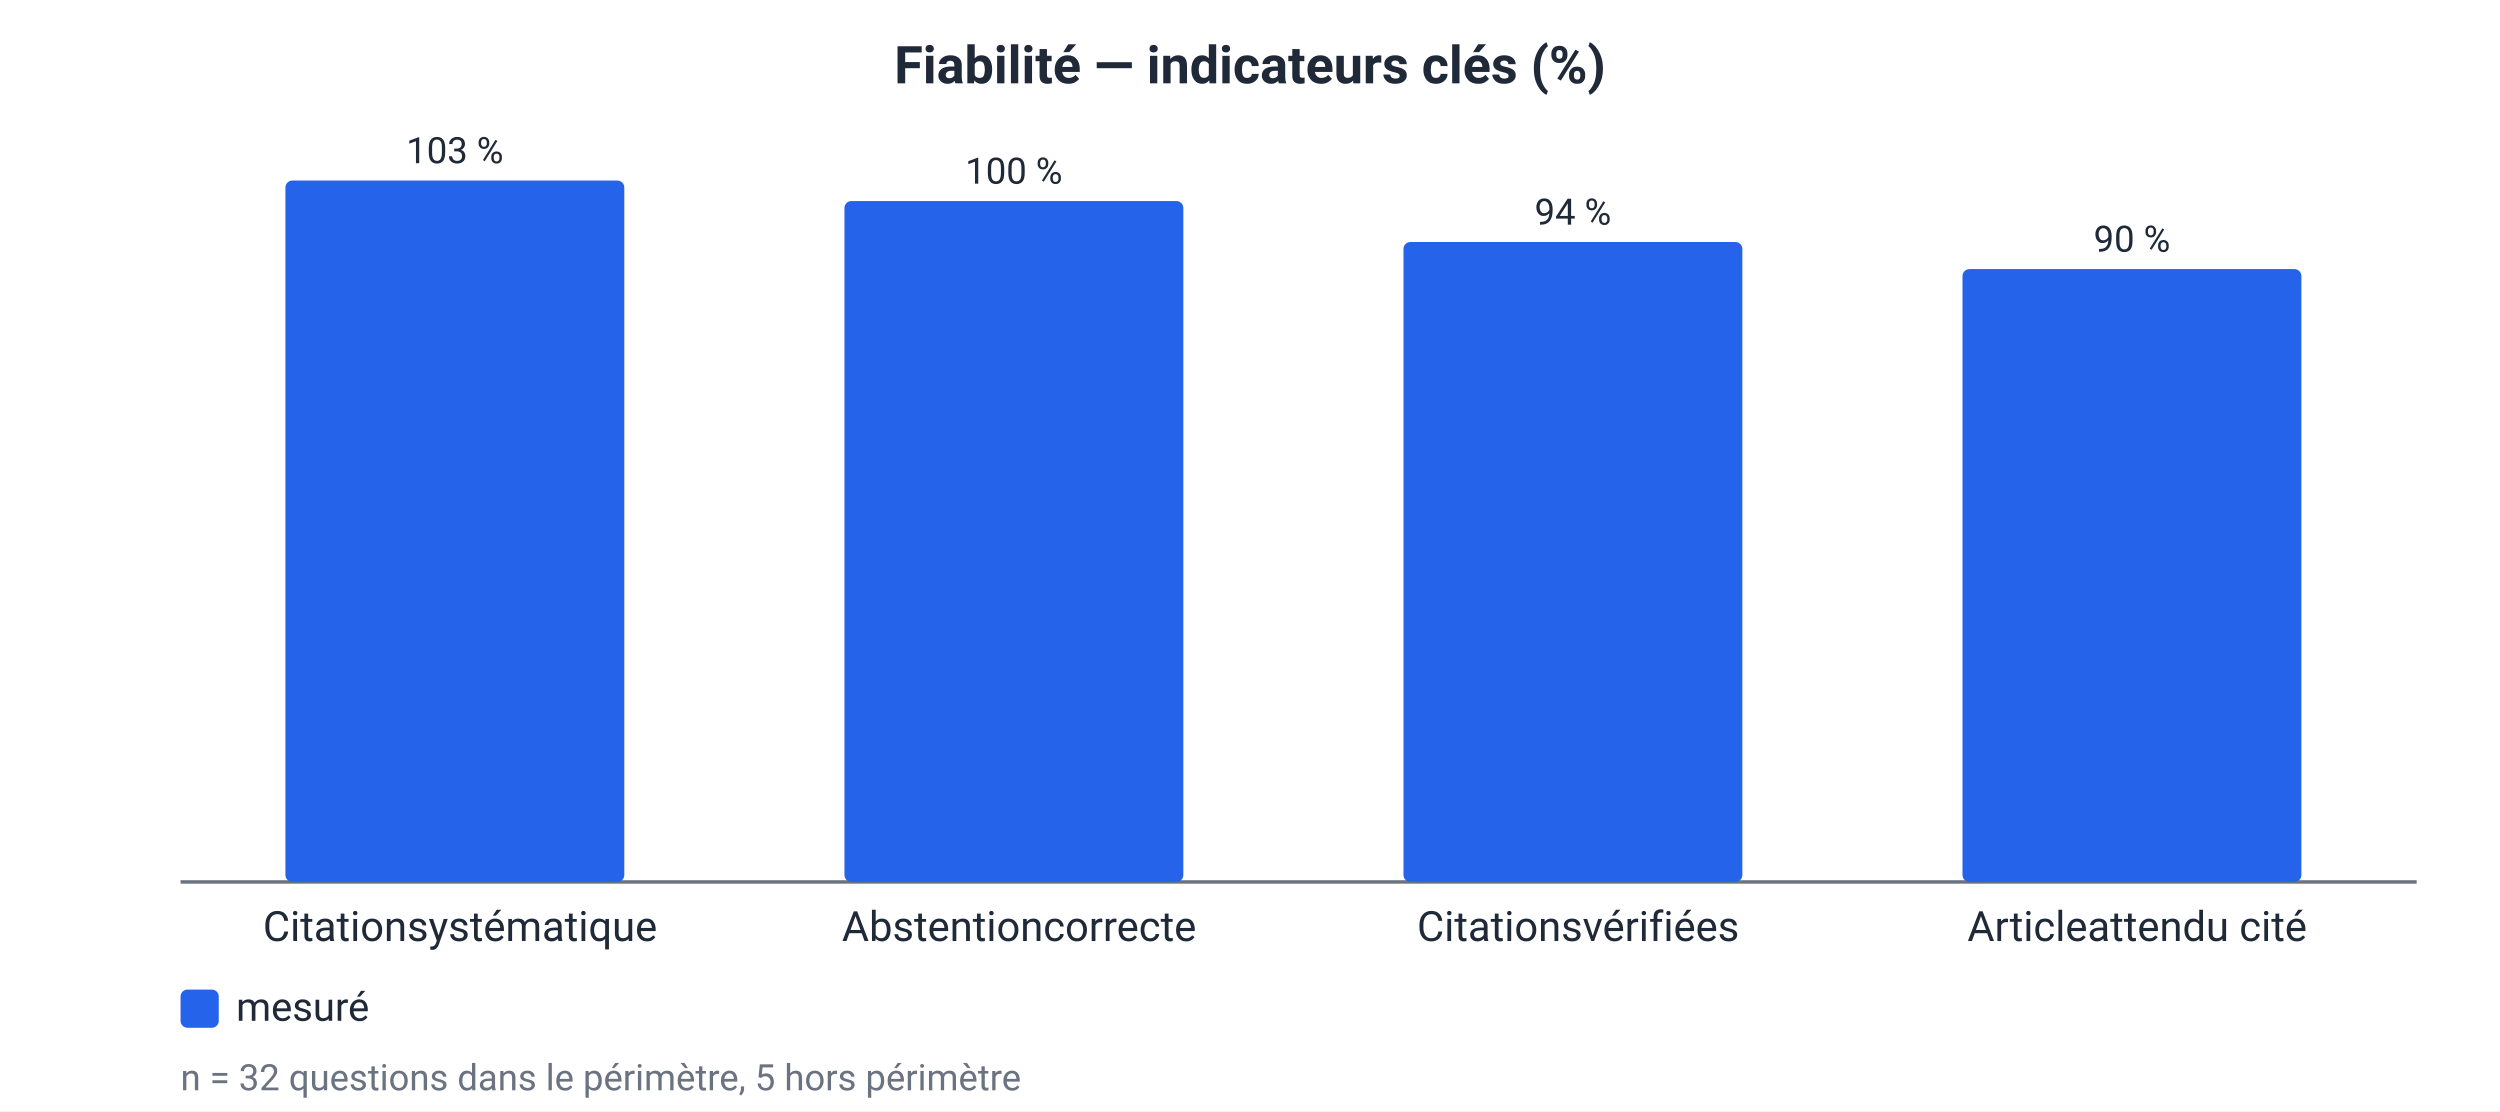
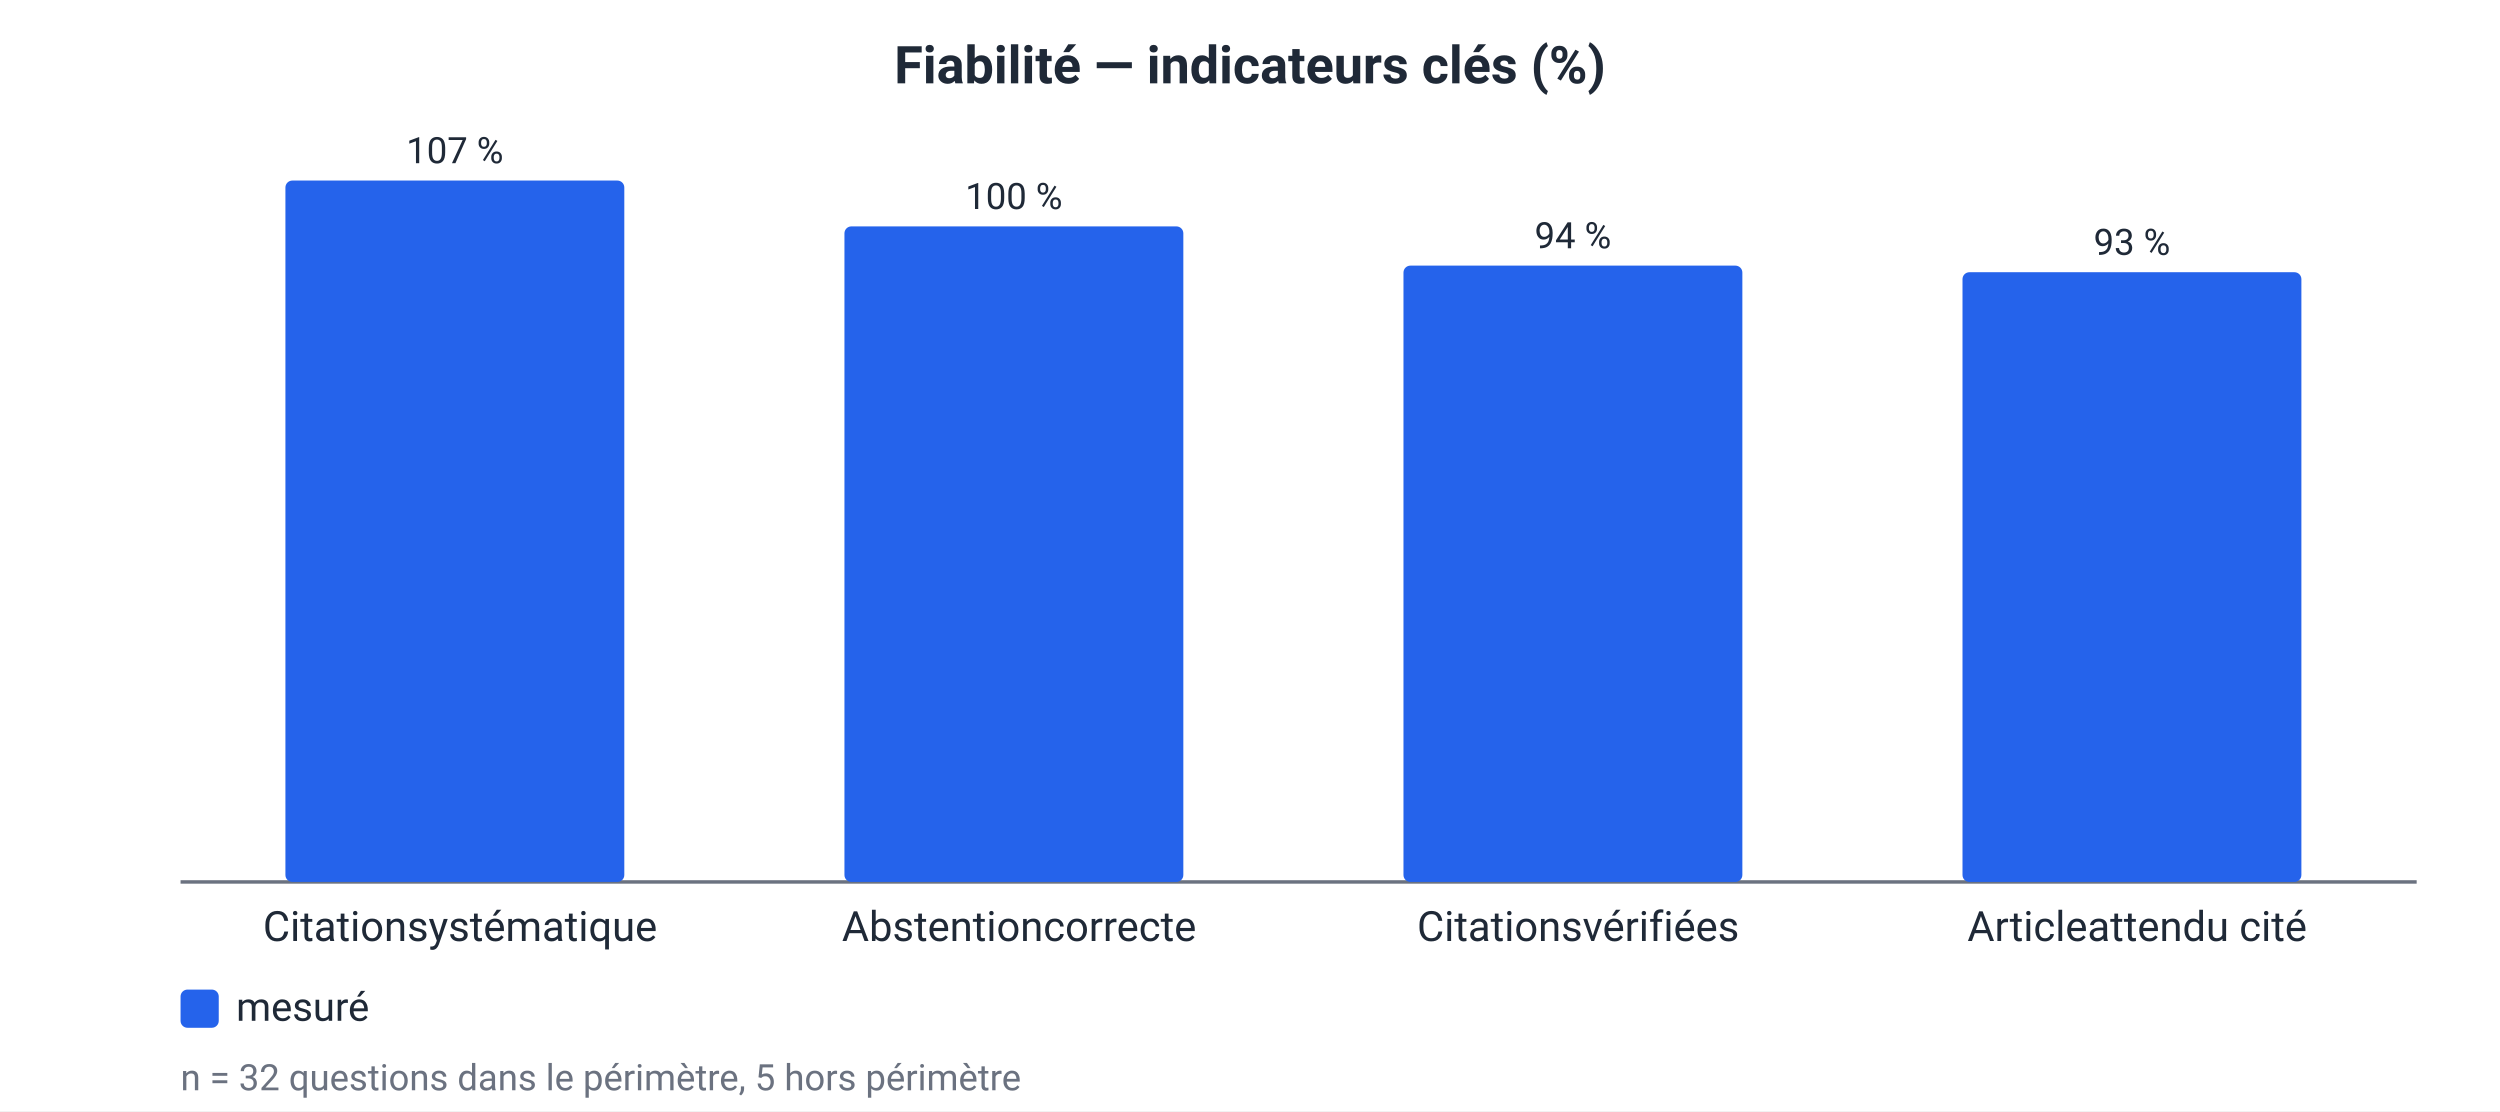
<svg xmlns="http://www.w3.org/2000/svg" width="720" height="320" viewBox="0 0 720 320">
  <rect width="720" height="320" fill="white" />
  <text x="360.0" y="24" text-anchor="middle" font-family="-apple-system,Segoe UI,Roboto,Helvetica,Arial,sans-serif" font-size="15" font-weight="600" fill="#1f2937">Fiabilité — indicateurs clés (%)</text>
  <line x1="52" y1="254" x2="696" y2="254" stroke="#6b7280" stroke-width="1" />
  <rect x="82.2" y="52.0" width="97.6" height="202.0" fill="#2563eb" rx="2" />
-   <text x="131.0" y="47.0" text-anchor="middle" font-family="-apple-system,Segoe UI,Roboto,Helvetica,Arial,sans-serif" font-size="10.5" fill="#1f2937">103 %</text>
+   <text x="131.0" y="47.0" text-anchor="middle" font-family="-apple-system,Segoe UI,Roboto,Helvetica,Arial,sans-serif" font-size="10.5" fill="#1f2937">107 %</text>
  <text x="132.5" y="271" text-anchor="middle" font-family="-apple-system,Segoe UI,Roboto,Helvetica,Arial,sans-serif" font-size="12" fill="#1f2937">Citation
systématique</text>
-   <rect x="243.2" y="57.9" width="97.6" height="196.1" fill="#2563eb" rx="2" />
-   <text x="292.0" y="52.9" text-anchor="middle" font-family="-apple-system,Segoe UI,Roboto,Helvetica,Arial,sans-serif" font-size="10.5" fill="#1f2937">100 %</text>
+   <rect x="243.2" y="65.2" width="97.6" height="188.8" fill="#2563eb" rx="2" />
+   <text x="292.0" y="60.2" text-anchor="middle" font-family="-apple-system,Segoe UI,Roboto,Helvetica,Arial,sans-serif" font-size="10.5" fill="#1f2937">100 %</text>
  <text x="293.5" y="271" text-anchor="middle" font-family="-apple-system,Segoe UI,Roboto,Helvetica,Arial,sans-serif" font-size="12" fill="#1f2937">Abstention
correcte</text>
-   <rect x="404.2" y="69.7" width="97.6" height="184.3" fill="#2563eb" rx="2" />
-   <text x="453.0" y="64.7" text-anchor="middle" font-family="-apple-system,Segoe UI,Roboto,Helvetica,Arial,sans-serif" font-size="10.5" fill="#1f2937">94 %</text>
+   <rect x="404.2" y="76.5" width="97.6" height="177.5" fill="#2563eb" rx="2" />
+   <text x="453.0" y="71.5" text-anchor="middle" font-family="-apple-system,Segoe UI,Roboto,Helvetica,Arial,sans-serif" font-size="10.5" fill="#1f2937">94 %</text>
  <text x="454.5" y="271" text-anchor="middle" font-family="-apple-system,Segoe UI,Roboto,Helvetica,Arial,sans-serif" font-size="12" fill="#1f2937">Citations
vérifiées</text>
-   <rect x="565.2" y="77.5" width="97.6" height="176.5" fill="#2563eb" rx="2" />
-   <text x="614.0" y="72.5" text-anchor="middle" font-family="-apple-system,Segoe UI,Roboto,Helvetica,Arial,sans-serif" font-size="10.5" fill="#1f2937">90 %</text>
+   <rect x="565.2" y="78.4" width="97.6" height="175.6" fill="#2563eb" rx="2" />
+   <text x="614.0" y="73.4" text-anchor="middle" font-family="-apple-system,Segoe UI,Roboto,Helvetica,Arial,sans-serif" font-size="10.5" fill="#1f2937">93 %</text>
  <text x="615.5" y="271" text-anchor="middle" font-family="-apple-system,Segoe UI,Roboto,Helvetica,Arial,sans-serif" font-size="12" fill="#1f2937">Article
attendu cité</text>
  <rect x="52" y="285" width="11" height="11" fill="#2563eb" rx="2" />
  <text x="68" y="294" font-family="-apple-system,Segoe UI,Roboto,Helvetica,Arial,sans-serif" font-size="11.5" fill="#1f2937">mesuré</text>
  <text x="52" y="314" font-family="-apple-system,Segoe UI,Roboto,Helvetica,Arial,sans-serif" font-size="10.5" fill="#6b7280">n = 32 questions dans le périmètre, 5 hors périmètre</text>
</svg>
